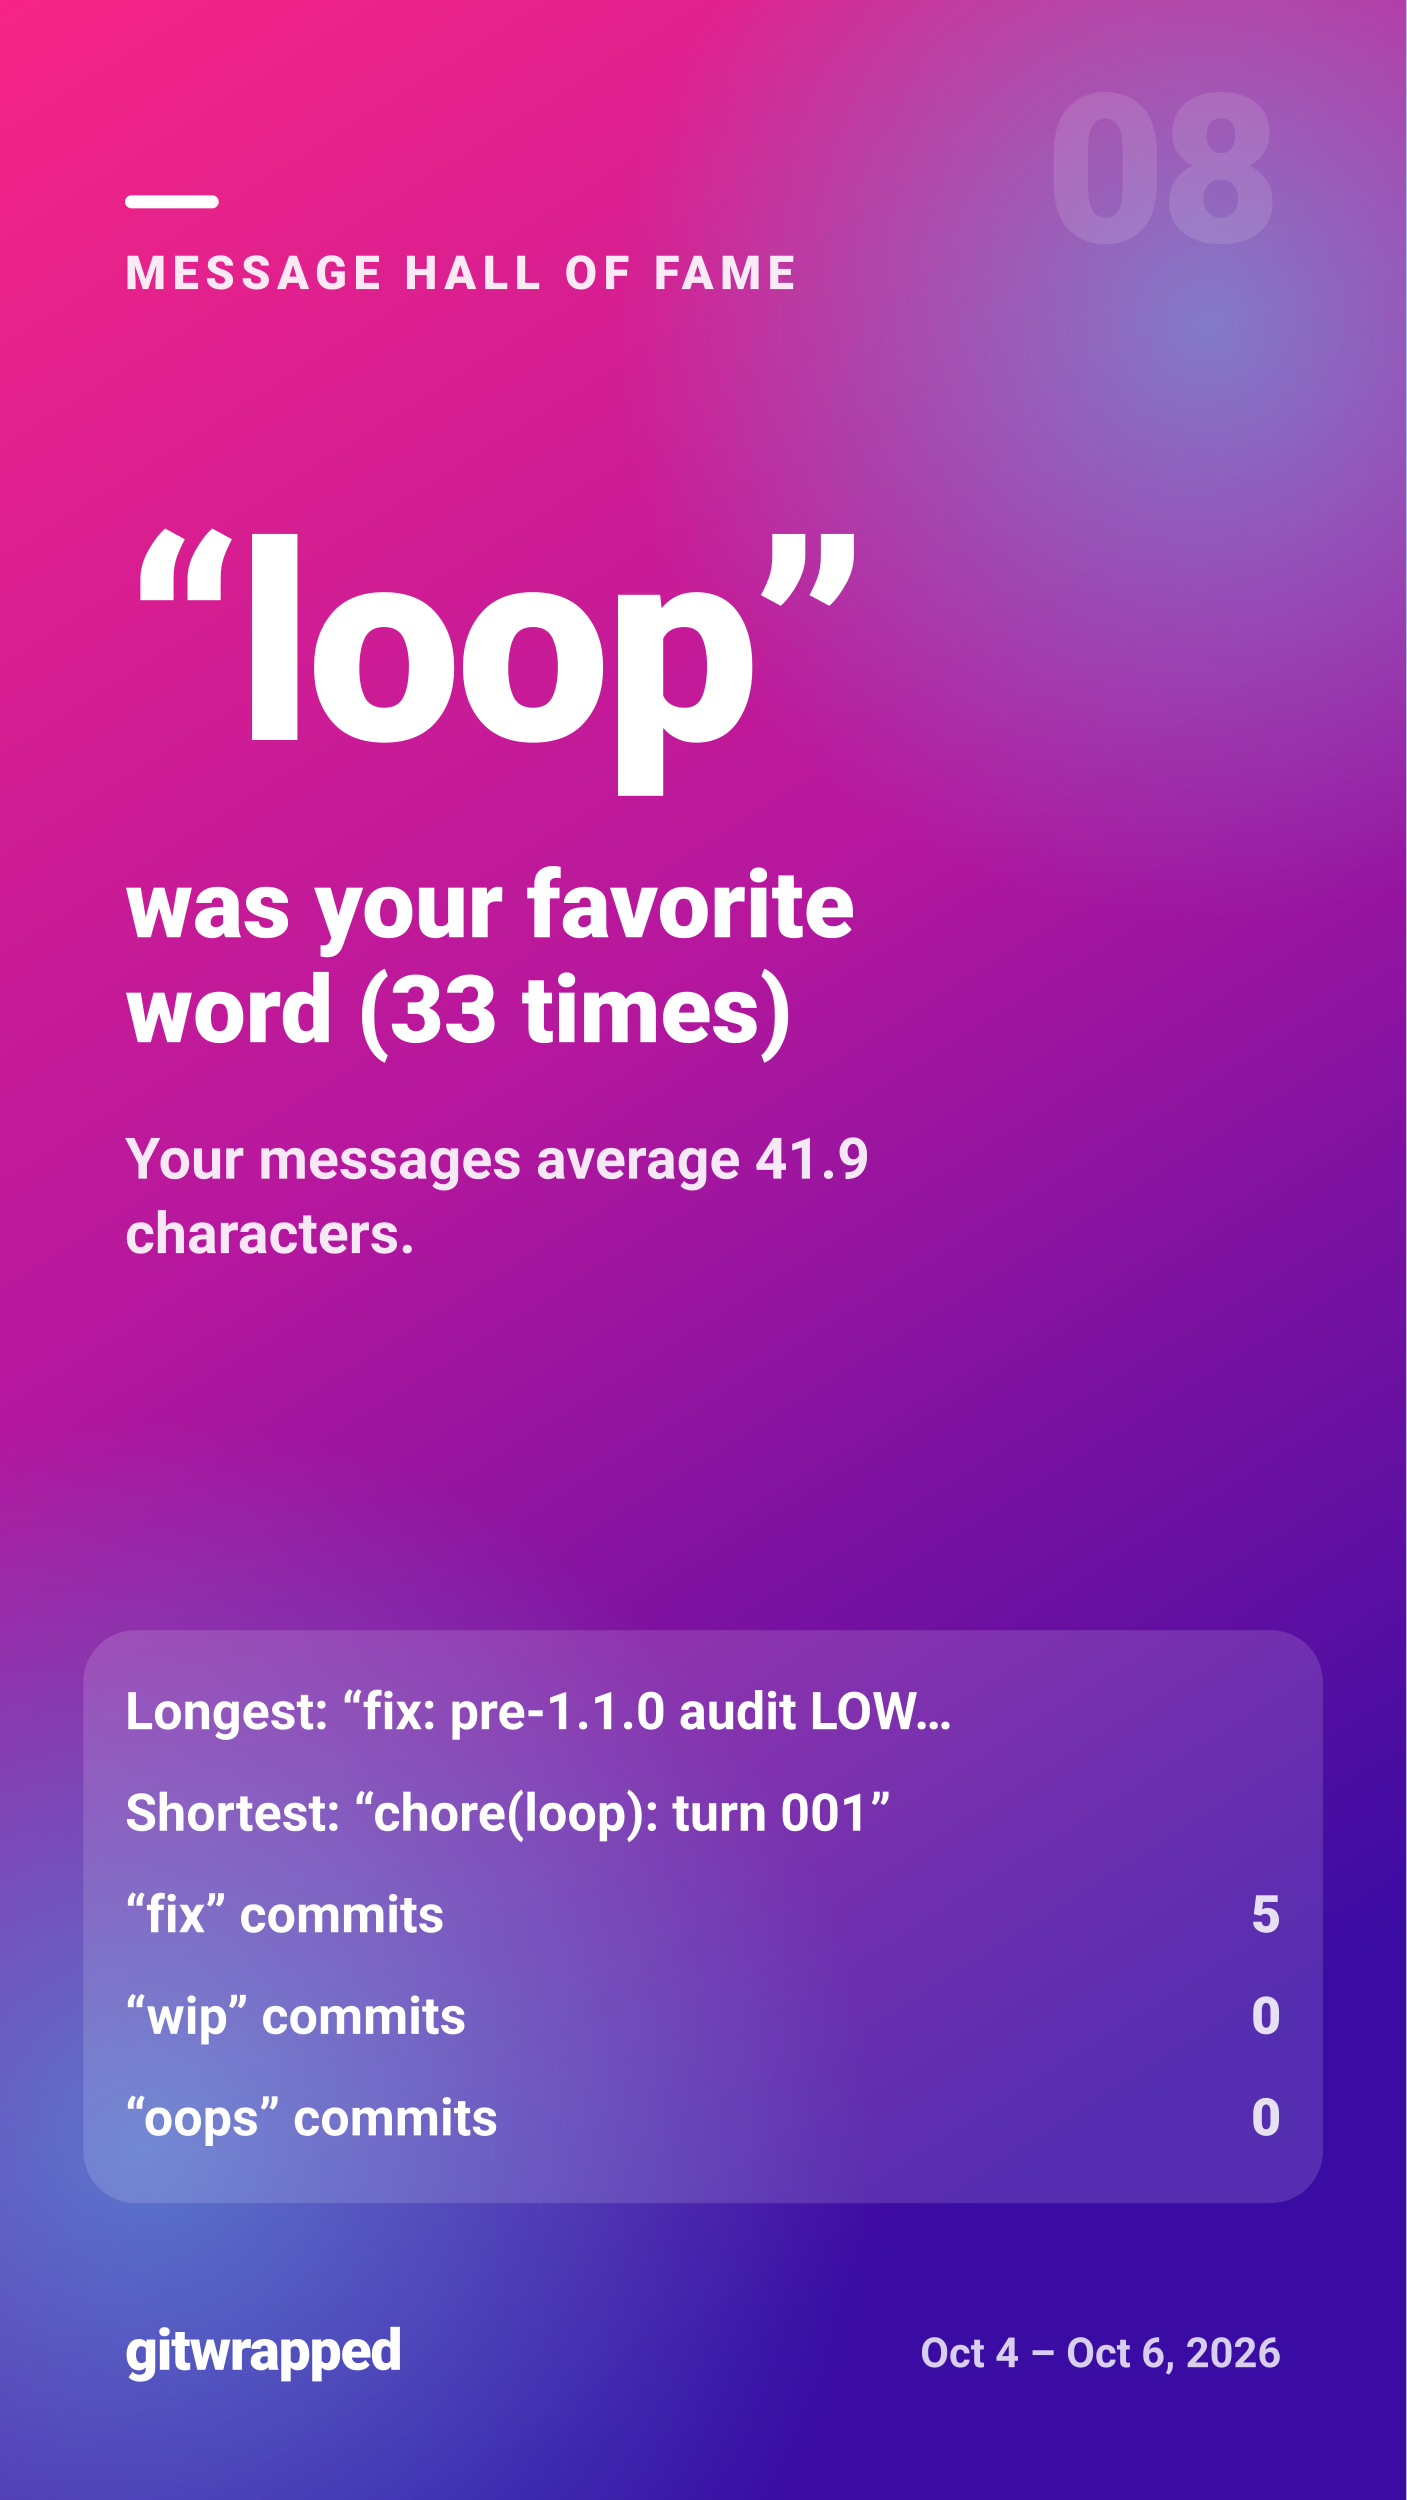
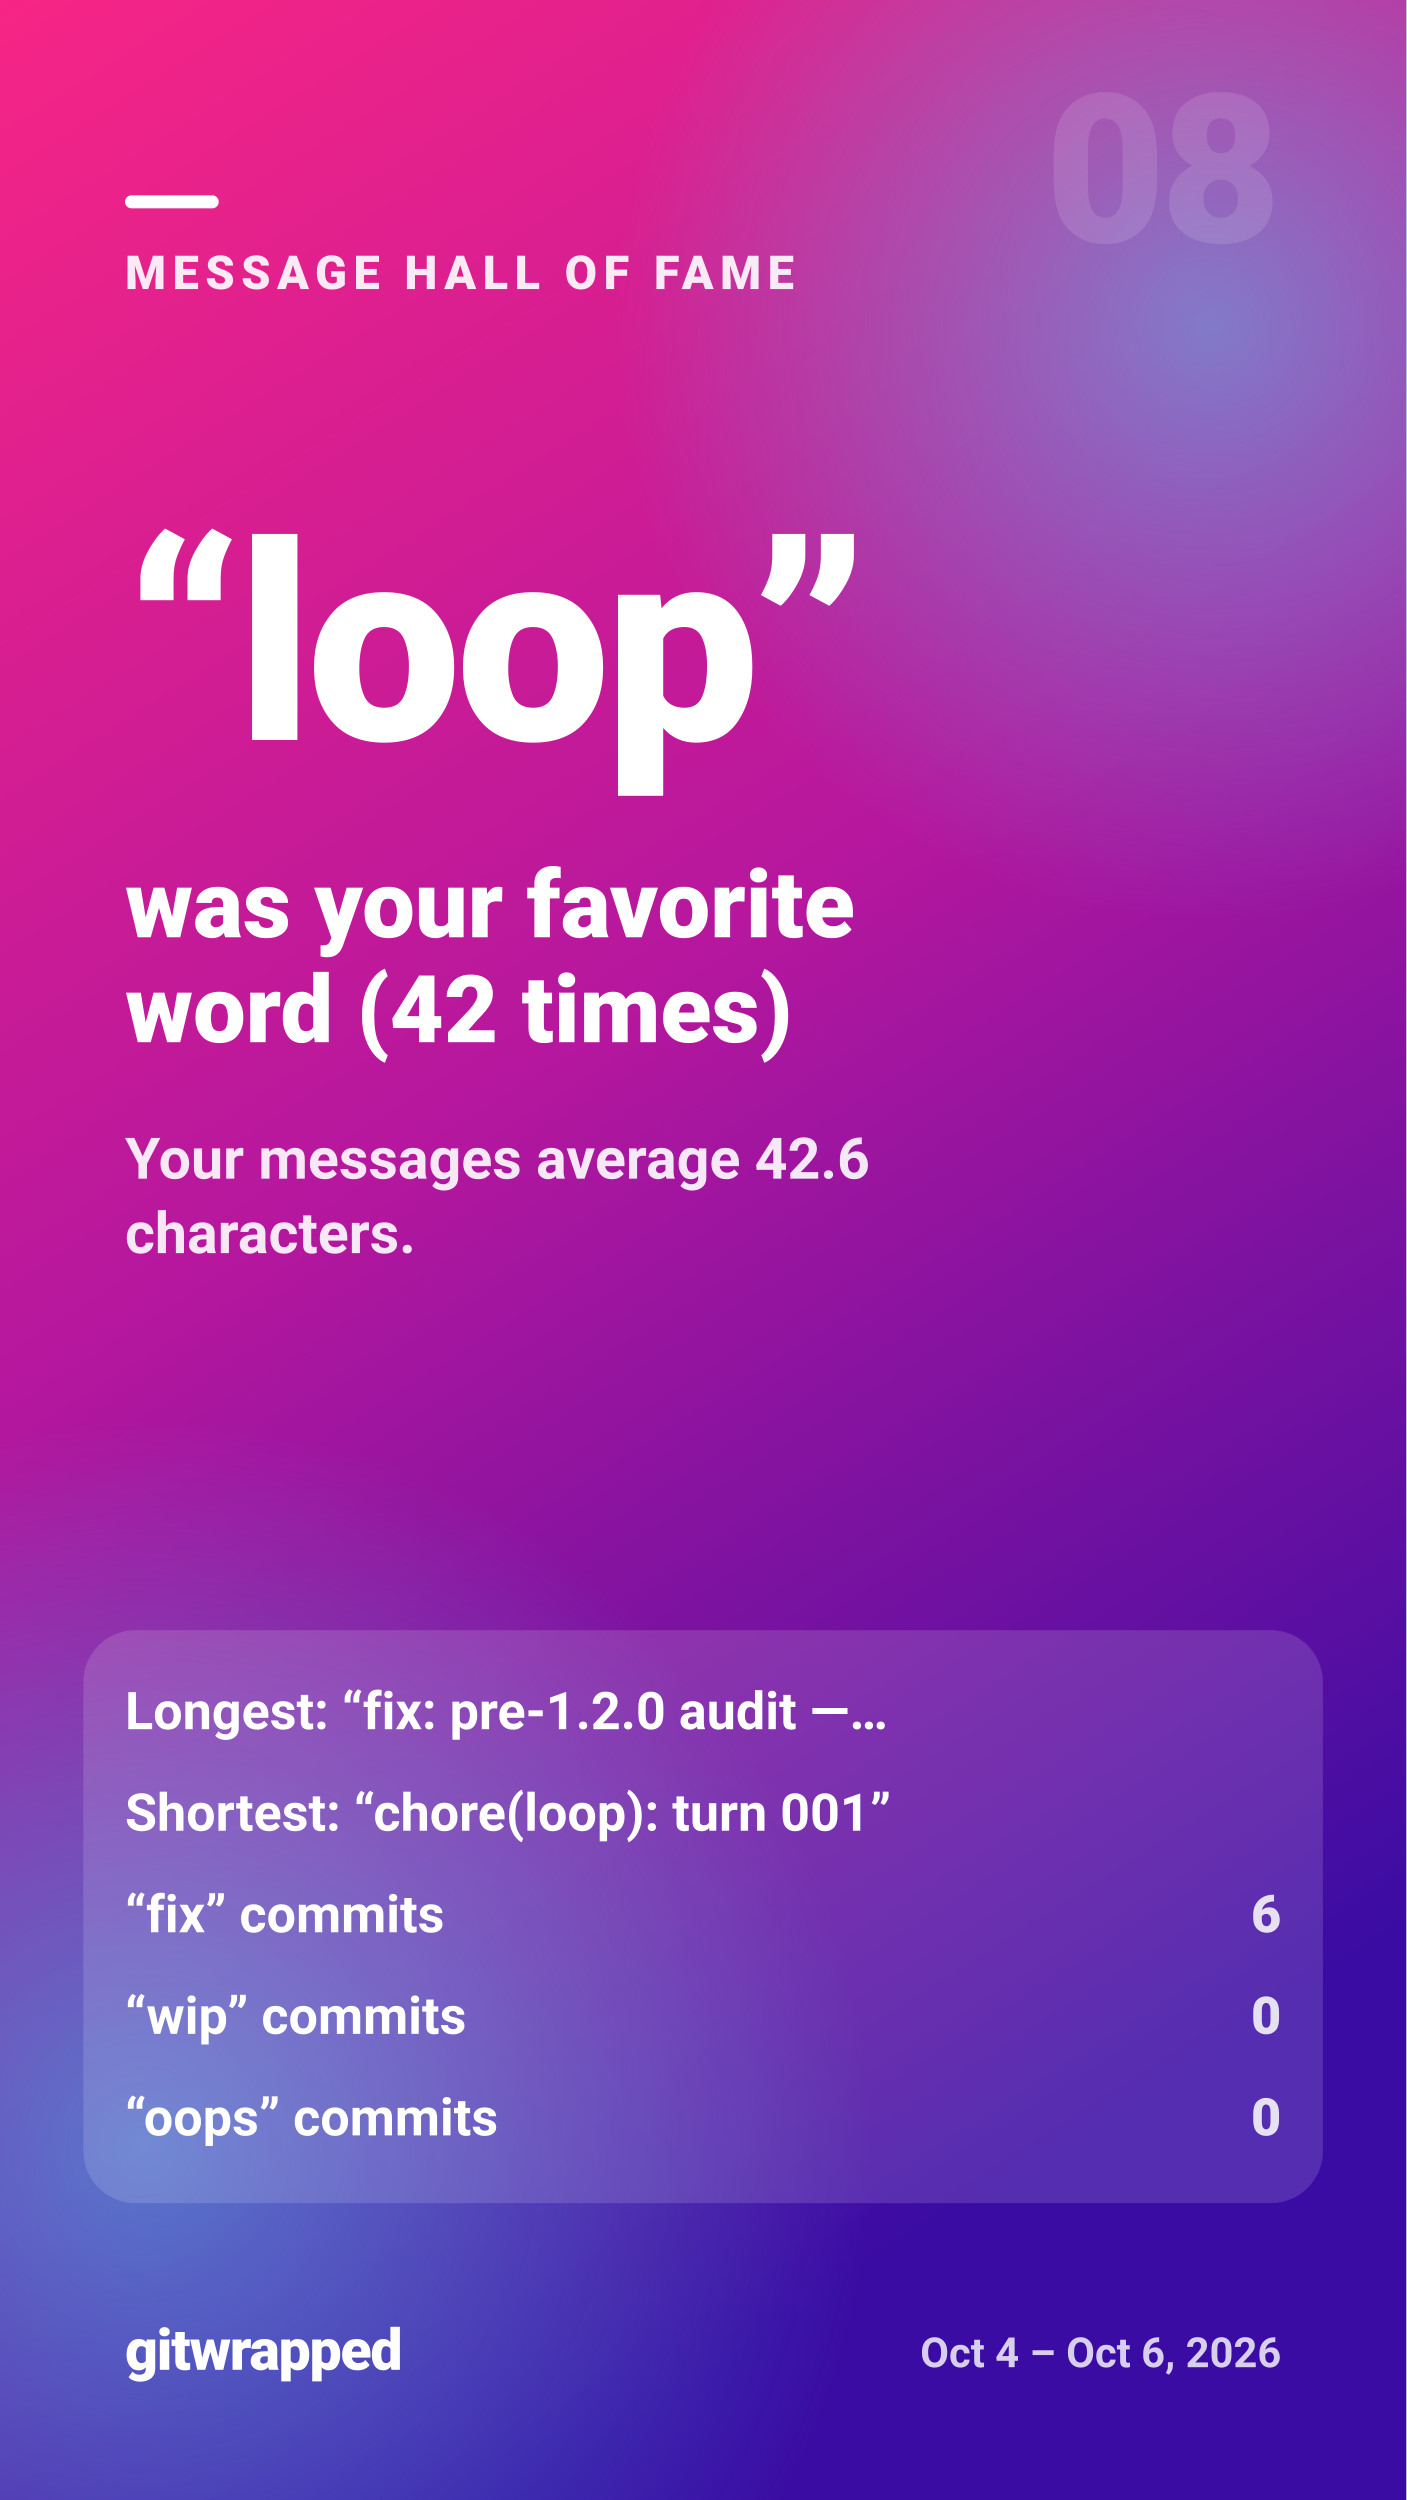
- <svg xmlns="http://www.w3.org/2000/svg" width="1080" height="1920" viewBox="0 0 1080 1920" role="img" aria-label="MESSAGE HALL OF FAME — “loop” — was your favorite word (33 times)">
+ <svg xmlns="http://www.w3.org/2000/svg" width="1080" height="1920" viewBox="0 0 1080 1920" role="img" aria-label="MESSAGE HALL OF FAME — “loop” — was your favorite word (42 times)">
  <defs>
    <linearGradient id="gw-messages-bg" x1="0" y1="0" x2="0.35" y2="1">
      <stop offset="0.00" stop-color="#f72585" />
      <stop offset="0.50" stop-color="#b5179e" />
      <stop offset="1.00" stop-color="#3a0ca3" />
    </linearGradient>
    <radialGradient id="gw-messages-glow">
      <stop offset="0" stop-color="#4cc9f0" stop-opacity="0.55" />
      <stop offset="1" stop-color="#4cc9f0" stop-opacity="0" />
    </radialGradient>
  </defs>
  <rect width="1080" height="1920" fill="url(#gw-messages-bg)" />
  <circle cx="930" cy="250" r="460" fill="url(#gw-messages-glow)" />
  <circle cx="110" cy="1650" r="560" fill="url(#gw-messages-glow)" />
  <g fill="#ffffff" font-family="system-ui, -apple-system, 'Segoe UI', Roboto, Helvetica, Arial, sans-serif">
    <text x="984" y="186" font-size="160" font-weight="900" fill-opacity="0.12" text-anchor="end" letter-spacing="-4">08</text>
    <rect x="96" y="150" width="72" height="10" rx="5" fill="#ffffff" />
    <text x="96" y="222" font-size="36" font-weight="800" fill-opacity="0.9" letter-spacing="5">MESSAGE HALL OF FAME</text>
    <text x="96" y="568.3" font-size="211" font-weight="900" letter-spacing="-4.2">“loop”</text>
    <text x="96" y="719.8" font-size="72" font-weight="800">was your favorite</text>
-     <text x="96" y="800.4" font-size="72" font-weight="800">word (33 times)</text>
-     <text x="96" y="905.2" font-size="44" font-weight="600" fill-opacity="0.9">Your messages average 41.9</text>
+     <text x="96" y="800.4" font-size="72" font-weight="800">word (42 times)</text>
+     <text x="96" y="905.2" font-size="44" font-weight="600" fill-opacity="0.9">Your messages average 42.6</text>
    <text x="96" y="962.4" font-size="44" font-weight="600" fill-opacity="0.9">characters.</text>
    <rect x="64" y="1252" width="952" height="440" rx="40" fill="#ffffff" fill-opacity="0.14" />
-     <text x="96" y="1328" font-size="40" font-weight="700">Longest: “fix: pre-1.1.0 audit LOW…</text>
+     <text x="96" y="1328" font-size="40" font-weight="700">Longest: “fix: pre-1.2.0 audit —…</text>
    <text x="96" y="1406" font-size="40" font-weight="700">Shortest: “chore(loop): turn 001”</text>
    <text x="96" y="1484" font-size="40" font-weight="700">“fix” commits</text>
-     <text x="984" y="1484" font-size="40" font-weight="800" fill-opacity="0.85" text-anchor="end">5</text>
+     <text x="984" y="1484" font-size="40" font-weight="800" fill-opacity="0.85" text-anchor="end">6</text>
    <text x="96" y="1562" font-size="40" font-weight="700">“wip” commits</text>
    <text x="984" y="1562" font-size="40" font-weight="800" fill-opacity="0.85" text-anchor="end">0</text>
    <text x="96" y="1640" font-size="40" font-weight="700">“oops” commits</text>
    <text x="984" y="1640" font-size="40" font-weight="800" fill-opacity="0.85" text-anchor="end">0</text>
    <text x="96" y="1820" font-size="44" font-weight="900" letter-spacing="-1">gitwrapped</text>
    <text x="984" y="1818" font-size="32" font-weight="600" fill-opacity="0.8" text-anchor="end">Oct 4 – Oct 6, 2026</text>
  </g>
</svg>
